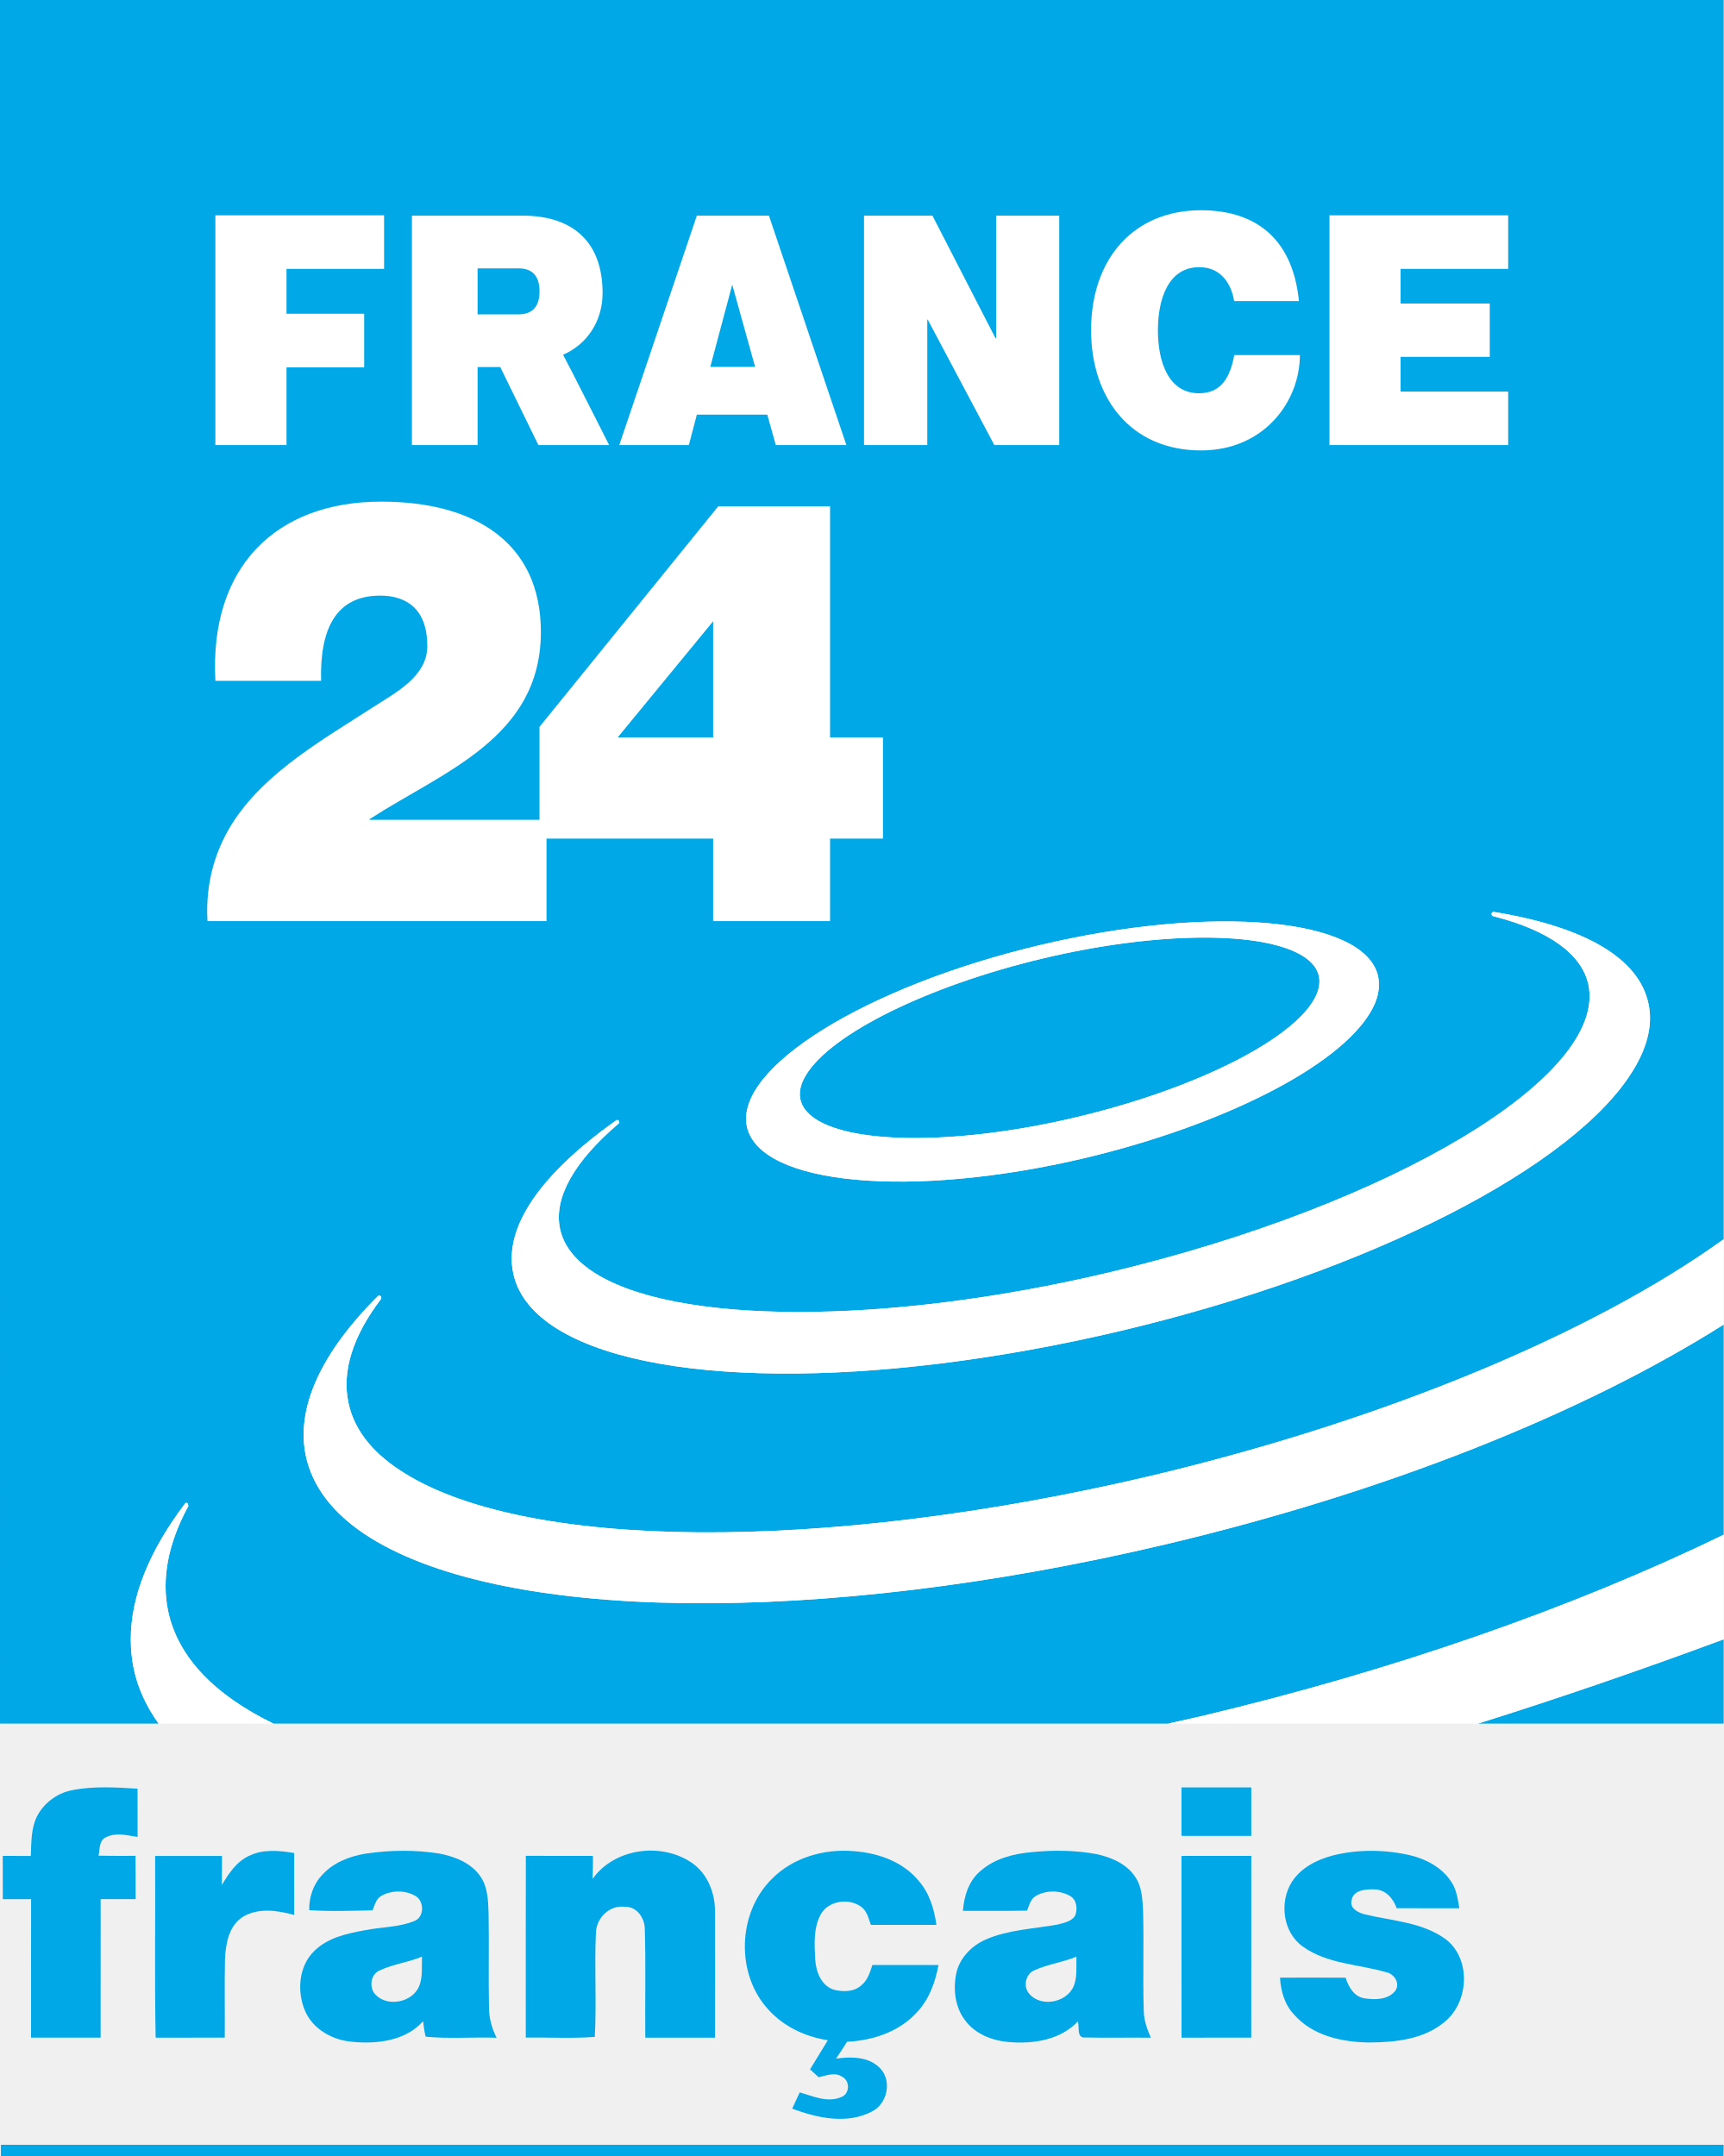
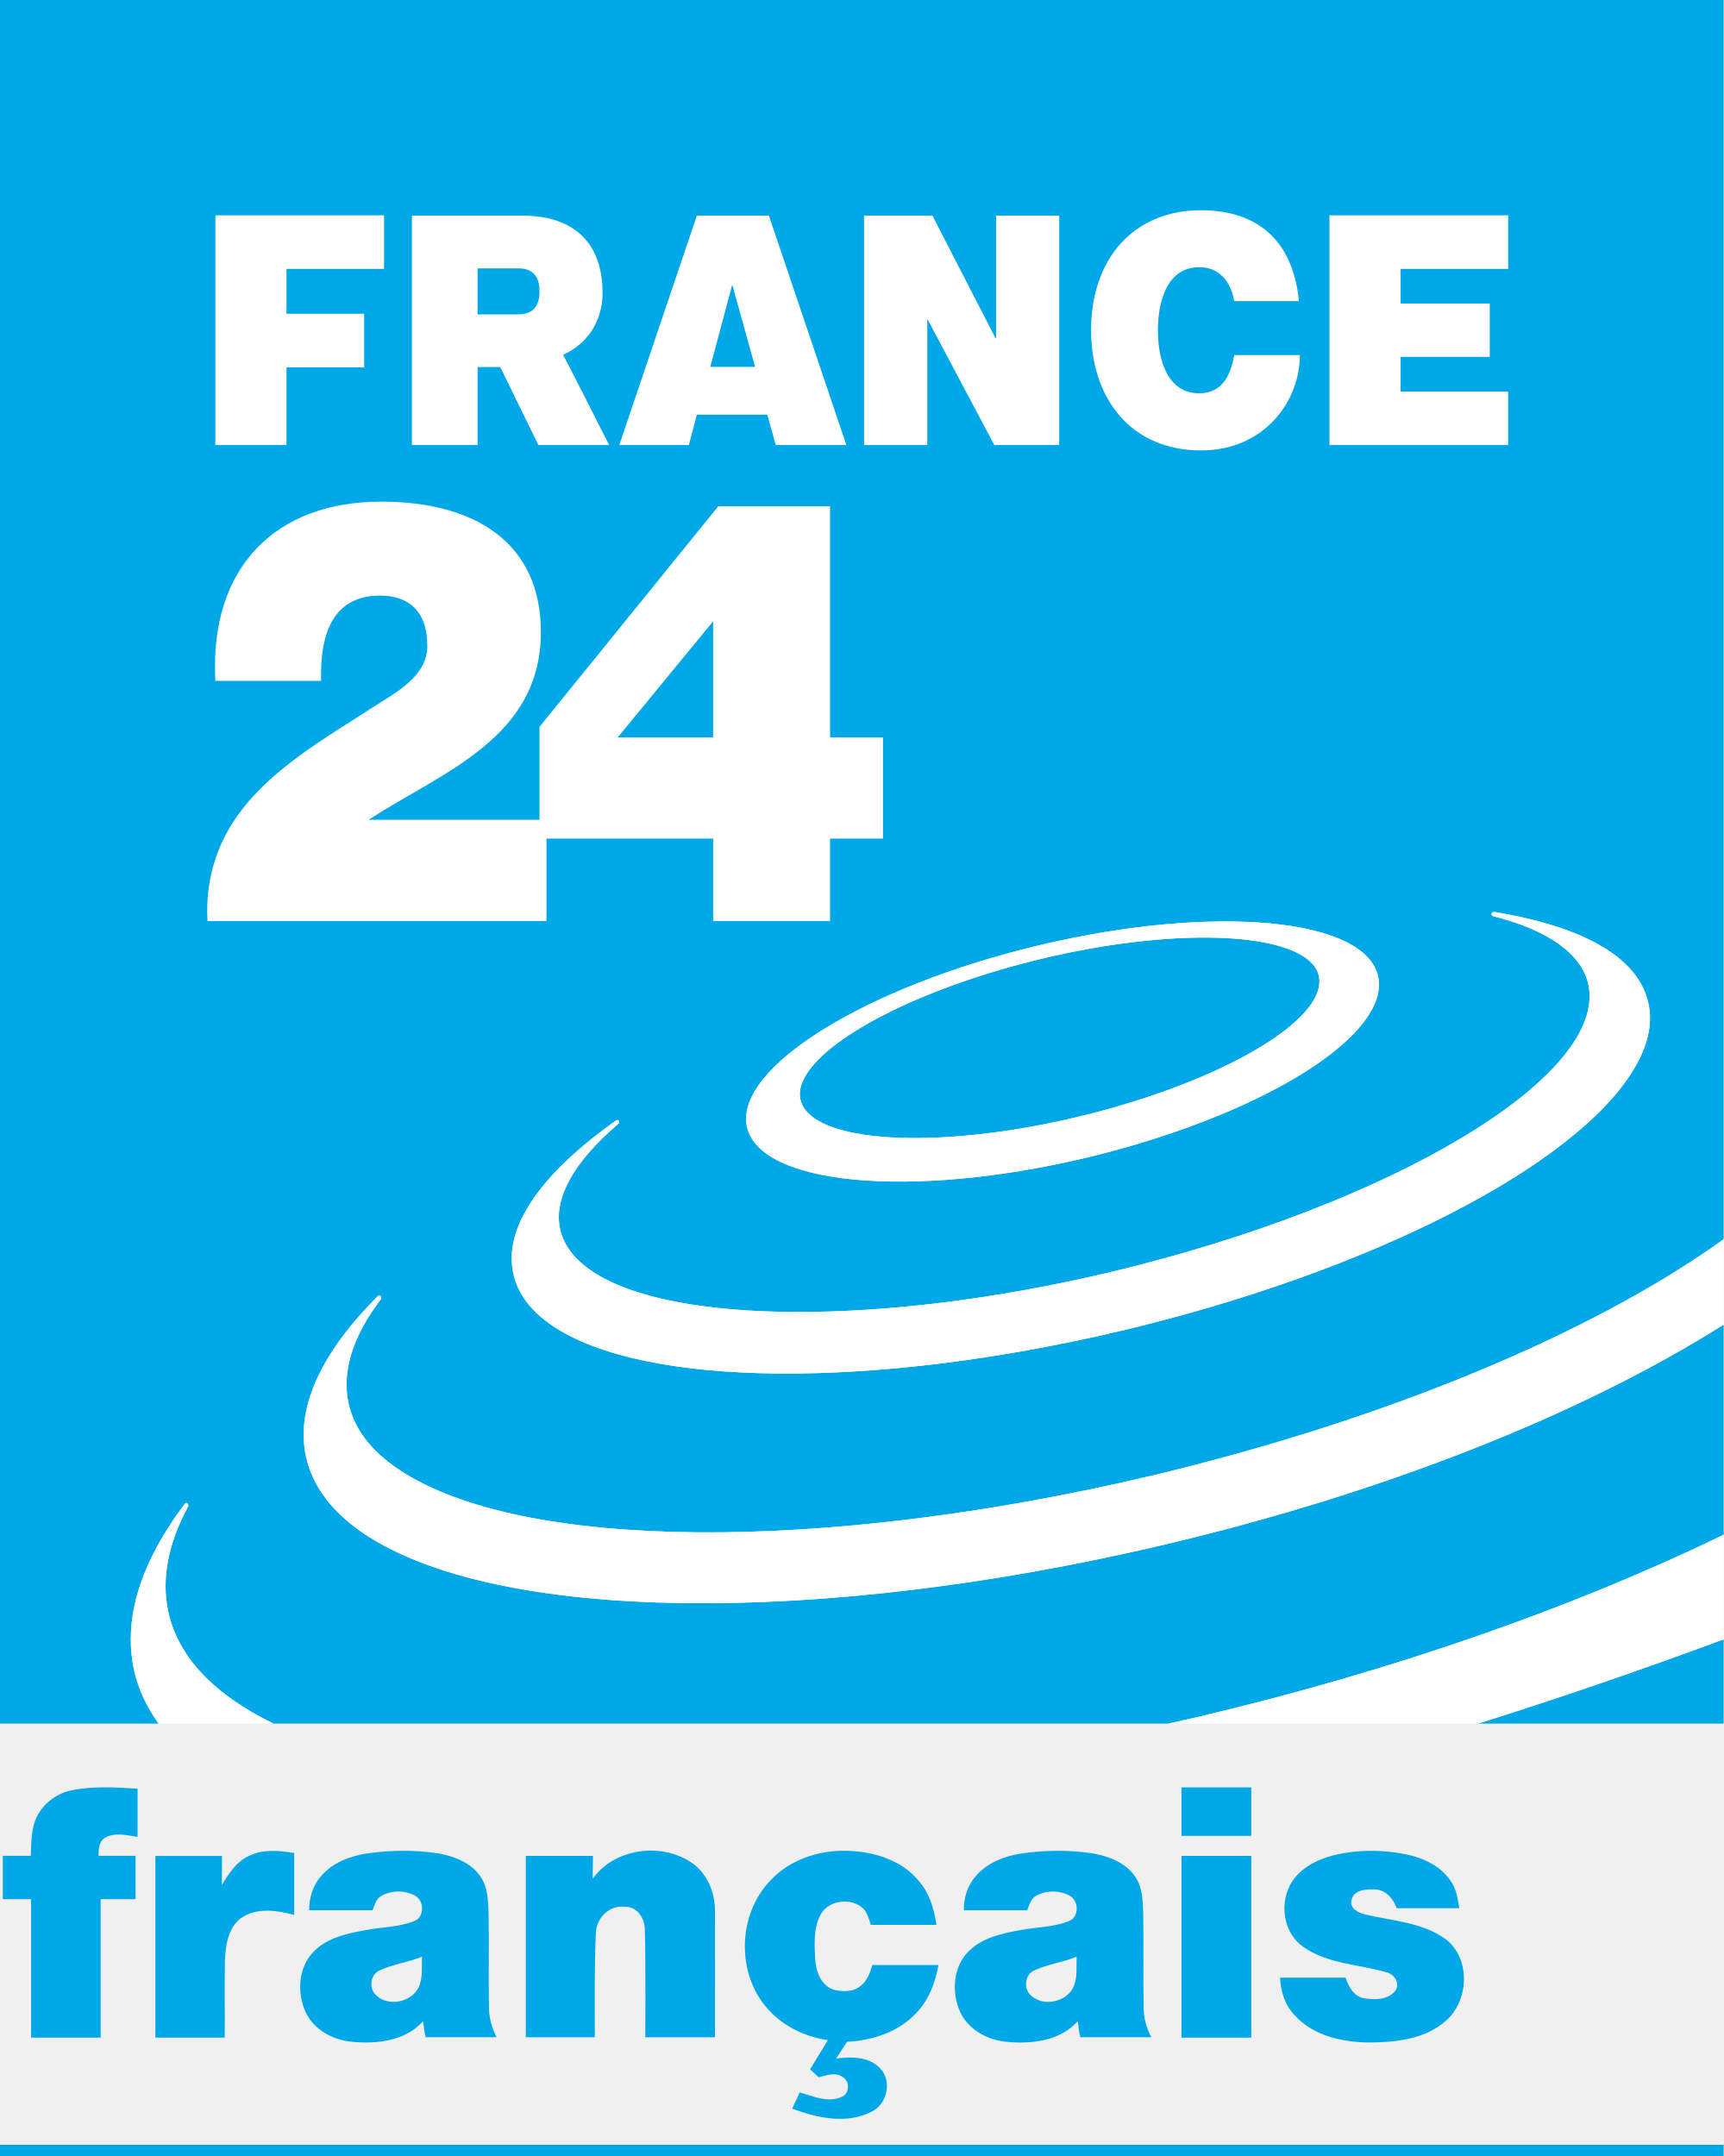
- <svg xmlns="http://www.w3.org/2000/svg" id="svg2" width="639.11pt" height="799.43pt" version="1.1" viewBox="0 0 639.11 799.43">
-   <g id="g4247">
-     <path id="path36" d="m13.65 673.62c2.52-4.96 7.38-8.67 12.84-9.78 8.07-1.64 16.35-1.11 24.51-0.61 0.01 5.96-0.01 11.92 0.02 17.89-3.99-0.62-8.45-1.83-12.19 0.36-2.18 1.4-1.76 4.38-2.3 6.6 4.57 0.1 9.15 0.07 13.72 0.05 0.05 5.35 0.03 10.7 0.05 16.06-4.33 0.01-8.65 0.01-12.98 0 0.01 17.12 0.02 34.23-0.01 51.34-8.6 0.02-17.2 0.03-25.8 0 0.01-17.11-0.02-34.23 0.02-51.34-3.5 0-6.99 0-10.49 0.02-0.02-5.35-0.01-10.71-0.02-16.06 3.47-0.01 6.94-0.01 10.41 0.02 0.19-4.89 0.05-10.04 2.22-14.55z" fill="#00a8e7" />
-     <path id="path38" d="m438.07 662.75c8.63-0.03 17.25-0.02 25.88 0 0 5.99-0.01 11.98 0 17.98-8.63 0-17.25 0.01-25.88-0.01 0.01-5.99 0-11.98 0-17.97z" fill="#00a8e7" />
-     <path id="path40" d="m92.31 688.15c5.22-2.56 11.21-2.01 16.76-1.05 0.02 7.65-0.02 15.3 0.02 22.96-6.13-1.7-13.31-2.77-19.04 0.69-5.24 3.31-6.36 10.03-6.64 15.74-0.19 9.68 0 19.36-0.08 29.04-8.54 0.04-17.08 0-25.62 0.02-0.43-22.46-0.06-44.93-0.19-67.39 8.27-0.02 16.53-0.03 24.8 0-0.02 3.59-0.03 7.18-0.06 10.78 2.54-4.22 5.41-8.65 10.05-10.79z" fill="#00a8e7" />
-     <path id="path42" d="m135.66 687.3c9.05-1.33 18.32-1.45 27.36 0.01 5.78 1.13 11.86 3.53 15.23 8.64 2.65 3.94 2.74 8.87 2.9 13.45 0.23 11.68-0.09 23.37 0.16 35.05 0.03 3.88 1.05 7.68 2.82 11.13-8.76-0.3-17.57 0.46-26.29-0.39-0.52-1.89-0.73-3.83-0.96-5.75-6.52 7.33-17.13 8.55-26.35 7.64-7.12-0.6-14.27-4.5-17.31-11.19-3.2-7.24-2.58-16.76 3.31-22.48 5.03-4.99 12.26-6.52 18.99-7.73 5.98-1.18 12.29-1.04 18.01-3.35 3.83-1.31 3.85-7.34 0.59-9.28-3.8-2.23-8.84-2.24-12.68-0.11-1.99 1.1-2.5 3.46-3.31 5.4-7.82 0.16-15.67 0.47-23.48-0.07-0.08-4.73 1.47-9.56 4.77-13.02 4.14-4.63 10.22-6.98 16.24-7.95m5.15 43.3c-3.49 1.43-4.1 6.58-1.49 9.1 4.56 4.64 13.71 2.7 16.13-3.32 1.37-3.44 0.85-7.25 1.02-10.86-5.1 2.09-10.67 2.76-15.66 5.08z" fill="#00a8e7" />
-     <path id="path44" d="m219.74 696.66c8.06-11.36 25.39-13.65 36.69-6 5.77 3.92 8.67 11 8.67 17.84 0.04 15.68 0.02 31.36 0 47.05-8.61-0.01-17.23 0-25.84 0-0.14-13.41 0.22-26.82-0.18-40.21-0.02-4.11-2.92-8.49-7.42-8.31-5.6-0.74-10.44 4.03-10.7 9.46-0.61 12.91 0.27 25.88-0.42 38.78-8.5 0.63-17.06 0.14-25.59 0.24 0-22.46-0.03-44.92 0.02-67.38 8.29 0.04 16.59 0 24.89 0.03-0.01 2.83-0.04 5.66-0.12 8.5z" fill="#00a8e7" />
-     <path id="path46" d="m286.04 696.85c7.79-8.07 19.5-11.4 30.49-10.45 8.95 0.63 18.25 3.86 24.09 10.99 3.99 4.53 5.76 10.47 6.59 16.35-8.1 0.03-16.2 0.03-24.3 0-0.88-2.4-1.44-5.24-3.68-6.78-4.64-3.32-12.24-2.18-15.01 3.05-2.64 5.01-2.24 10.91-1.97 16.38 0.25 4.54 2.15 9.84 6.89 11.37 3.37 0.86 7.44 0.9 10.18-1.58 2.37-1.86 3.24-4.84 4.15-7.57 8.17-0.02 16.33-0.03 24.5 0-1.19 6.51-3.57 13.01-8.27 17.84-6.56 7.01-16.22 10.17-25.62 10.62-1.33 2.11-2.69 4.19-4.08 6.26 5.52-0.8 12.05-0.8 16.24 3.48 4.62 4.65 2.81 13.3-2.98 16.14-9.26 4.84-20.23 2.38-29.54-1.07 0.94-2.02 1.88-4.03 2.81-6.05 4.9 1.42 10.24 3.93 15.31 1.78 3.25-1.05 3.43-6.05 0.46-7.54-2.7-1.85-5.91-0.48-8.75 0.16-1.07-0.98-2.14-1.96-3.2-2.93 2.2-3.61 4.39-7.21 6.6-10.8-8.28-1.28-16.31-5-21.98-11.28-12.2-13.12-11.57-35.76 1.07-48.37z" fill="#00a8e7" />
-     <path id="path48" d="m363.74 693.59c5.17-4.48 12.09-6.25 18.77-6.82 7.98-0.82 16.1-0.73 24.02 0.71 5.52 1.21 11.31 3.63 14.46 8.58 2.46 3.62 2.57 8.13 2.84 12.34 0.34 12.37-0.13 24.74 0.25 37.11 0.02 3.52 1.24 6.87 2.64 10.06-8.06-0.13-16.12 0.13-24.18-0.09-3.5 0.47-2.23-3.94-2.89-5.96-6.36 6.79-16.19 8.38-25.07 7.69-6.28-0.4-12.83-2.83-16.69-8.02-3.82-4.94-4.55-11.65-3.29-17.62 1.27-5.63 5.69-10.13 10.88-12.41 8.41-3.66 17.71-3.93 26.61-5.54 2.32-0.63 5.15-1.09 6.54-3.29 0.97-2.38 0.66-5.71-1.65-7.2-3.81-2.27-8.92-2.38-12.79-0.2-2.07 1.1-2.57 3.54-3.39 5.53-7.93 0.13-15.85 0.04-23.77 0.06 0.43-5.56 2.22-11.31 6.71-14.93m19.88 36.94c-3.39 1.35-4.39 6.13-1.95 8.81 4.42 5.09 13.92 3.19 16.46-2.94 1.39-3.46 0.85-7.26 0.99-10.88-5.03 2.1-10.54 2.76-15.5 5.01z" fill="#00a8e7" />
-     <path id="path50" d="m494.11 688.01c9.37-2.34 19.28-2.24 28.68-0.11 6.04 1.44 11.98 4.62 15.39 9.98 1.92 2.87 2.33 6.36 2.92 9.68-7.75 0-15.5 0.03-23.25-0.02-1.21-3.56-4.08-6.86-8.09-6.97-3.07-0.1-7.94 0.09-8.6 3.93-0.88 3.09 2.39 4.69 4.84 5.32 10.13 2.46 21.32 2.87 30.04 9.23 9.47 7.25 8.65 23.19-0.29 30.55-7.7 6.58-18.41 7.7-28.16 7.73-9.95-0.1-20.85-2.48-27.71-10.26-3.53-3.69-5.01-8.77-5.27-13.77 8.1-0.02 16.2-0.04 24.3 0.02 1.09 3.28 3.03 6.94 6.79 7.6 3.93 0.66 9.03 0.69 11.7-2.81 1.84-2.8-0.5-6.3-3.51-6.84-10.25-3-21.73-3-30.72-9.43-7.52-5.21-8.92-16.48-4.2-24 3.36-5.27 9.26-8.26 15.14-9.83z" fill="#00a8e7" />
-     <path id="path52" d="m438.07 688.16c8.63-0.02 17.25-0.02 25.88-0.01-0.01 22.47 0.01 44.93-0.01 67.39-8.62 0.01-17.23 0-25.85 0.01-0.04-22.47 0-44.93-0.02-67.39z" fill="#00a8e7" />
-     <path id="path54" d="m0.35 795.27h638.75c-0.04 1.38-0.06 2.76-0.08 4.16h-638.69c0.01-1.4 0.01-2.78 0.02-4.16z" fill="#00a8e7" />
-     <g id="g4" transform="matrix(1.0652 0 0 1.0652 -65.743 -254.92)">
-       <g id="g6" fill="#00a8e7">
-         <path id="path8" d="m345.38 628.7c13.66 9.2 51.12 9 91.06-0.51 49.65-11.8 87.55-33.75 84.37-49.08-0.53-2.5-2.25-4.76-5.01-6.63-13.77-9.25-51.18-9.02-91.05 0.47-39.93 9.5-73.88 26.2-82.52 40.67-1.82 2.96-2.47 5.88-1.92 8.32 0.52 2.55 2.24 4.82 5.07 6.76" />
-         <path id="path10" d="m661.7 839.29v-29.33c-30.05 11.14-58.51 20.85-85.5 29.33h85.5z" />
-         <path id="path12" d="m276.23 629.29c0.31-0.17 0.73-0.17 0.89 0.16 0.27 0.31 0.16 0.75-0.06 0.96-15.64 13.34-22.64 25.97-20.41 36.59 1.16 5.64 4.95 10.63 11.15 14.81 27.89 18.76 101.92 18.96 180.05 0.42 98.61-23.49 173.5-68.34 166.77-100.2-2.33-10.59-13.8-18.9-33.19-23.8-0.36-0.18-0.61-0.47-0.51-0.94 0.09-0.32 0.46-0.57 0.79-0.54 31.83 5.19 50.53 16.2 53.82 31.94 1.53 6.99-0.22 14.7-5.07 22.75-20.31 33.96-92.01 70.58-178.42 91.11-86.4 20.46-165.95 19.83-198-1.72-7.63-5.19-12.21-11.27-13.69-18.39-3.28-15.77 9.1-34.14 35.88-53.15m147.51-61c60.55-14.37 113.34-9.46 117.71 11.01 0.79 3.87-0.13 8.18-2.83 12.56-11.28 18.81-51.07 39.07-99.24 50.57-60.57 14.3-113.33 9.43-117.68-10.97-4.27-20.44 41.39-48.79 102.04-63.17m43.99 208.54c-121.08 28.72-233.29 27.26-279.33-3.66-11.22-7.57-18.02-16.65-20.23-27.13-3.5-16.54 5.19-35.74 25.1-55.56 0.27-0.21 0.7-0.21 0.94 0 0.26 0.21 0.32 0.79 0.11 1.05-9.83 12.95-13.64 25.13-11.31 36.08 1.84 8.88 7.75 16.72 17.47 23.19 42.25 28.44 147.65 29.27 262.25 2.16 80.65-19.23 152.94-49.16 198.97-82.27v-431.37h-599.98l3e-3 599.98h55.197c-4.24-5.92-7.19-12.25-8.63-19.01-0.7-3.41-1.05-6.88-1.05-10.34 0-14.81 6.35-30.67 18.93-47.3 0.14-0.2 0.6-0.31 0.88-0.04l0.26 0.9c-7.07 13.02-9.43 25.31-7.07 36.59 3.42 16.18 16.33 29.31 36.66 39.2h311.45c4.07-0.93 8.11-1.77 12.2-2.75 66.01-15.71 128.4-37.42 181.15-63v-73.16c-49.5 31.3-118.08 58.45-193.97 76.44" />
-       </g>
-       <g id="g14" fill="#fff">
-         <path id="path16" d="m661.72 809.96v-36.42c0 0.01-0.01 0.01-0.01 0.01v36.42c0-0.01 0.01-0.01 0.01-0.01" />
-         <path id="path18" d="m468.34 839.29h107.87c26.98-8.48 55.44-18.19 85.5-29.33v-36.4c-52.76 25.57-115.14 47.28-181.15 62.98-4.09 0.99-8.15 1.83-12.22 2.75" />
-         <path id="path20" d="m120.23 800.1c-2.34-11.27 0-23.56 7.08-36.59l-0.26-0.89c-0.27-0.28-0.74-0.17-0.89 0.03-12.57 16.63-18.92 32.48-18.92 47.3 0 3.46 0.34 6.93 1.05 10.34 1.45 6.77 4.4 13.1 8.64 19h39.97c-20.33-9.88-33.24-23-36.67-39.19" />
-         <path id="path22" d="m254.04 700.83c32.06 21.55 111.59 22.18 198 1.71 86.42-20.52 158.12-57.14 178.42-91.11 4.84-8.05 6.6-15.74 5.06-22.74-3.28-15.73-21.97-26.76-53.8-31.93-0.35-0.04-0.71 0.21-0.8 0.53-0.09 0.46 0.14 0.76 0.51 0.93 19.4 4.91 30.86 13.22 33.18 23.81 6.73 31.87-68.15 76.71-166.76 100.2-78.13 18.55-152.16 18.34-180.06-0.42-6.2-4.18-9.97-9.18-11.14-14.81-2.24-10.63 4.77-23.24 20.41-36.59 0.22-0.2 0.33-0.66 0.05-0.96-0.16-0.32-0.57-0.32-0.89-0.16-26.77 19.02-39.14 37.38-35.87 53.14 1.48 7.13 6.06 13.21 13.69 18.4" />
-         <path id="path24" d="m661.72 700.38v-29.7l-0.01 0.01v29.7l0.01-0.01z" />
-         <path id="path26" d="m200.48 750.8c-9.73-6.47-15.62-14.32-17.47-23.19-2.33-10.95 1.48-23.13 11.31-36.09 0.2-0.26 0.14-0.84-0.12-1.05-0.23-0.19-0.65-0.19-0.94 0-19.89 19.83-28.59 39.02-25.1 55.58 2.22 10.47 9.02 19.54 20.25 27.12 46.02 30.91 158.25 32.39 279.32 3.67 75.89-17.99 144.46-45.15 193.98-76.44v-29.71c-46.04 33.11-118.32 63.03-198.99 82.27-114.58 27.11-219.99 26.28-262.24-2.16" />
-         <path id="path28" d="m342.22 613.62c8.66-14.48 42.6-31.17 82.54-40.68 39.86-9.49 77.27-9.7 91.04-0.46 2.77 1.87 4.49 4.14 5 6.63 3.18 15.32-34.71 37.28-84.36 49.09-39.95 9.5-77.4 9.69-91.06 0.5-2.83-1.94-4.54-4.2-5.07-6.76-0.54-2.44 0.1-5.35 1.91-8.32m97.15 28.81c48.18-11.5 87.98-31.75 99.26-50.57 2.69-4.38 3.6-8.69 2.81-12.57-4.35-20.46-57.14-25.37-117.7-10.99-60.65 14.37-106.3 42.73-102.03 63.16 4.34 20.4 57.09 25.28 117.66 10.97" />
-         <path id="path30" d="m408.45 357.03h-0.22l-21.94-42.65h-23.82v79.86h22.02v-43.67h0.16l23.18 43.67h22.59v-79.86h-21.97v42.65zm70.66 19.18c-10.78 0-14.34-11.13-14.34-21.92 0-10.74 3.56-21.96 14.34-21.96 9.58 0 11.74 8.88 12.19 11.79h22.56c-1.98-20.06-13.36-31.59-34.1-31.62-23.21 0-38.25 16.63-38.25 41.79 0 23.64 13.83 41.82 38.25 41.82 22.03 0 34.43-17.11 34.43-33.19h-22.84c-1.39 7.49-4.4 13.29-12.24 13.29m-207.64-34.89c0-17.38-9.9-26.94-27.88-26.94h-38.49v79.86h22.86v-27.16h7.89c1.05 2.11 13.27 27.16 13.27 27.16h24.63s-13.91-27.57-16.03-31.43c8.41-3.67 13.75-11.76 13.75-21.49m-29.31 7.42h-14.2v-16.01h14.2c4.92 0 7.36 2.69 7.36 8.03 0 5.26-2.44 7.98-7.36 7.98m344.53-15.83v-18.64h-62.2v79.97h62.2v-18.61h-37.44v-12.1h31.03v-18.56h-31.03v-12.06h37.44zm-450.01 61.33h24.77v-27.03h27.03v-18.69h-27.03v-15.61h33.96v-18.64h-58.73v79.97zm167.6-79.86-27 79.86h24.22l2.78-10.59h24.52l2.96 10.59h24.57l-26.96-79.86h-25.09zm4.68 52.65 7.64-28.62 7.96 28.62h-15.6z" />
-         <path id="path32" d="m350.65 496.01v-80.45h-38.92l-62.22 76.78v32.34h-59.18v-0.2c25.65-16.61 59.66-28.24 59.66-65.21 0-30.67-22.47-45.34-55.59-45.34-36.6 0-59.87 22.73-57.71 62.39h36.8c-0.46-17.63 4.87-29.67 20.56-29.67 9.09 0 16.41 4.57 16.41 17.6 0 10.63-11.4 16.35-18.37 20.91-17.47 11.29-36.95 22.28-48.4 39.09-6.67 9.74-10.56 21.84-9.75 35.7h118.01v-28.73h58v28.73h40.7v-28.73h18.42v-35.21h-18.42zm-40.7 0h-33.22l33.22-40.42v40.42z" />
-       </g>
+ <svg xmlns="http://www.w3.org/2000/svg" id="svg2" width="639.12pt" height="799.43pt" version="1.1" viewBox="0 0 639.12 799.43">
+   <path id="path36" d="m13.649 673.62c2.52-4.96 7.38-8.67 12.84-9.78 8.07-1.64 16.36-1.11 24.52-0.61v17.89c-3.99-0.62-8.44-1.83-12.18 0.36-2.18 1.4-2.3 4.41-2.3 6.645h13.745v16.075h-12.96v51.33h-25.795v-51.33h-10.49v-16.075h10.4c0.19-4.89 0.05-9.995 2.22-14.505z" fill="#00a8e7" />
+   <path id="path38" d="m438.08 662.75h25.865v17.975h-25.865z" fill="#00a8e7" />
+   <path id="path40" d="m92.309 688.15c5.22-2.56 11.22-2.01 16.77-1.05v22.96c-6.13-1.7-13.3-2.77-19.03 0.69-5.24 3.31-6.36 10.03-6.64 15.74-0.19 9.68 0 19.37-0.08 29.05h-25.715v-67.38h24.705l-0.06 10.78c2.54-4.22 5.41-8.65 10.05-10.79z" fill="#00a8e7" />
+   <path id="path42" d="m135.66 687.3c9.05-1.33 18.32-1.45 27.36 0.01 5.78 1.13 11.86 3.53 15.23 8.64 2.65 3.94 2.74 8.87 2.9 13.45 0.23 11.68-0.09 23.37 0.16 35.05 0.03 3.88 1.05 7.485 2.82 10.935h-26.29c-0.52-1.89-0.73-4.025-0.96-5.945-6.52 7.33-17.13 8.55-26.35 7.64-7.12-0.6-14.27-4.5-17.31-11.19-3.2-7.24-2.58-16.76 3.31-22.48 5.03-4.99 12.26-6.52 18.99-7.73 5.98-1.18 12.29-1.04 18.01-3.35 3.83-1.31 3.85-7.34 0.59-9.28-3.8-2.23-8.84-2.24-12.68-0.11-1.99 1.1-2.5 3.425-3.31 5.365h-23.48c-0.08-4.73 1.47-9.595 4.77-13.055 4.14-4.63 10.22-6.98 16.24-7.95m5.15 43.3c-3.49 1.43-4.1 6.58-1.49 9.1 4.56 4.64 13.71 2.7 16.13-3.32 1.37-3.44 0.85-7.25 1.02-10.86-5.1 2.09-10.67 2.76-15.66 5.08z" fill="#00a8e7" />
+   <path id="path44" d="m219.74 696.66c8.06-11.36 25.39-13.65 36.69-6 5.77 3.92 8.67 11 8.67 17.84 0.04 15.68 0.02 31.22 0 46.91h-25.84s0.22-26.68-0.18-40.07c-0.02-4.11-2.92-8.49-7.42-8.31-5.6-0.74-10.44 4.03-10.7 9.46-0.61 12.91-0.42 23.748-0.42 38.92h-25.58v-67.265h24.9z" fill="#00a8e7" />
+   <path id="path46" d="m286.04 696.85c7.79-8.07 19.5-11.4 30.49-10.45 8.95 0.63 18.25 3.86 24.09 10.99 3.99 4.53 5.76 10.47 6.59 16.35h-24.3c-0.88-2.4-1.44-5.24-3.68-6.78-4.64-3.32-12.24-2.18-15.01 3.05-2.64 5.01-2.24 10.91-1.97 16.38 0.25 4.54 2.15 9.84 6.89 11.37 3.37 0.86 7.44 0.9 10.18-1.58 2.37-1.86 3.24-4.84 4.15-7.57h24.5c-1.19 6.51-3.57 13.01-8.27 17.84-6.56 7.01-16.22 10.17-25.62 10.62l-4.08 6.26c5.52-0.8 12.05-0.8 16.24 3.48 4.62 4.65 2.81 13.3-2.98 16.14-9.26 4.84-20.23 2.38-29.54-1.07l2.81-6.05c4.9 1.42 10.24 3.93 15.31 1.78 3.25-1.05 3.43-6.05 0.46-7.54-2.7-1.85-5.91-0.48-8.75 0.16-1.07-0.98-2.14-1.96-3.2-2.93l6.6-10.8c-8.28-1.28-16.31-5-21.98-11.28-12.2-13.12-11.57-35.76 1.07-48.37z" fill="#00a8e7" />
+   <path id="path42-9" d="m378.39 687.31c9.05-1.33 18.32-1.45 27.36 0.01 5.78 1.13 11.86 3.53 15.23 8.64 2.65 3.94 2.74 8.87 2.9 13.45 0.23 11.68-0.09 23.37 0.16 35.05 0.03 3.88 1.05 7.485 2.82 10.935h-26.29c-0.52-1.89-0.73-4.025-0.96-5.945-6.52 7.33-17.13 8.55-26.35 7.64-7.12-0.6-14.27-4.5-17.31-11.19-3.2-7.24-2.58-16.76 3.31-22.48 5.03-4.99 12.26-6.52 18.99-7.73 5.98-1.18 12.29-1.04 18.01-3.35 3.83-1.31 3.85-7.34 0.59-9.28-3.8-2.23-8.84-2.24-12.68-0.11-1.99 1.1-2.5 3.425-3.31 5.365h-23.48c-0.08-4.73 1.47-9.595 4.77-13.055 4.14-4.63 10.22-6.98 16.24-7.95m5.15 43.3c-3.49 1.43-4.1 6.58-1.49 9.1 4.56 4.64 13.71 2.7 16.13-3.32 1.37-3.44 0.85-7.25 1.02-10.86-5.1 2.09-10.67 2.76-15.66 5.08z" fill="#00a8e7" />
+   <path id="path50" d="m494.11 688.01c9.37-2.34 19.28-2.24 28.68-0.11 6.04 1.44 11.98 4.62 15.39 9.98 1.92 2.87 2.33 6.35 2.92 9.67h-23.25c-1.21-3.56-4.08-6.87-8.09-6.98-3.07-0.1-7.94 0.09-8.6 3.93-0.88 3.09 2.39 4.69 4.84 5.32 10.13 2.46 21.32 2.87 30.04 9.23 9.47 7.25 8.65 23.19-0.29 30.55-7.7 6.58-18.41 7.7-28.16 7.73-9.95-0.1-20.85-2.48-27.71-10.26-3.53-3.69-5.01-8.76-5.27-13.76h24.3c1.09 3.28 3.03 6.95 6.79 7.61 3.93 0.66 9.03 0.69 11.7-2.81 1.84-2.8-0.5-6.3-3.51-6.84-10.25-3-21.73-3-30.72-9.43-7.52-5.21-8.92-16.48-4.2-24 3.36-5.27 9.26-8.26 15.14-9.83z" fill="#00a8e7" />
+   <path id="path52" d="m438.08 688.15h25.865v67.39h-25.865z" fill="#00a8e7" />
+   <path id="path54" d="m0.003 795.27h639.1v4.16h-639.1z" fill="#00a8e7" />
+   <g id="g4" transform="matrix(1.0652 0 0 1.0652 -65.744 -254.92)">
+     <g id="g6" fill="#00a8e7">
+       <path id="path8" d="m345.38 628.7c13.66 9.2 51.12 9 91.06-0.51 49.65-11.8 87.55-33.75 84.37-49.08-0.53-2.5-2.25-4.76-5.01-6.63-13.77-9.25-51.18-9.02-91.05 0.47-39.93 9.5-73.88 26.2-82.52 40.67-1.82 2.96-2.47 5.88-1.92 8.32 0.52 2.55 2.24 4.82 5.07 6.76" />
+       <path id="path10" d="m661.7 839.29v-29.33c-30.05 11.14-58.51 20.85-85.5 29.33z" />
+       <path id="path12" d="m276.23 629.29c0.31-0.17 0.73-0.17 0.89 0.16 0.27 0.31 0.16 0.75-0.06 0.96-15.64 13.34-22.64 25.97-20.41 36.59 1.16 5.64 4.95 10.63 11.15 14.81 27.89 18.76 101.92 18.96 180.05 0.42 98.61-23.49 173.5-68.34 166.77-100.2-2.33-10.59-13.8-18.9-33.19-23.8-0.36-0.18-0.61-0.47-0.51-0.94 0.09-0.32 0.46-0.57 0.79-0.54 31.83 5.19 50.53 16.2 53.82 31.94 1.53 6.99-0.22 14.7-5.07 22.75-20.31 33.96-92.01 70.58-178.42 91.11-86.4 20.46-165.95 19.83-198-1.72-7.63-5.19-12.21-11.27-13.69-18.39-3.28-15.77 9.1-34.14 35.88-53.15m147.51-61c60.55-14.37 113.34-9.46 117.71 11.01 0.79 3.87-0.13 8.18-2.83 12.56-11.28 18.81-51.07 39.07-99.24 50.57-60.57 14.3-113.33 9.43-117.68-10.97-4.27-20.44 41.39-48.79 102.04-63.17m43.99 208.54c-121.08 28.72-233.29 27.26-279.33-3.66-11.22-7.57-18.02-16.65-20.23-27.13-3.5-16.54 5.19-35.74 25.1-55.56 0.27-0.21 0.7-0.21 0.94 0 0.26 0.21 0.32 0.79 0.11 1.05-9.83 12.95-13.64 25.13-11.31 36.08 1.84 8.88 7.75 16.72 17.47 23.19 42.25 28.44 147.65 29.27 262.25 2.16 80.65-19.23 152.94-49.16 198.97-82.27l7e-5 -431.37h-599.98l0.003 599.98h55.197c-4.24-5.92-7.19-12.25-8.63-19.01-0.7-3.41-1.05-6.88-1.05-10.34 0-14.81 6.35-30.67 18.93-47.3 0.14-0.2 0.6-0.31 0.88-0.04l0.26 0.9c-7.07 13.02-9.43 25.31-7.07 36.59 3.42 16.18 16.33 29.31 36.66 39.2h311.45c4.07-0.93 8.11-1.77 12.2-2.75 66.01-15.71 128.4-37.42 181.15-63v-73.16c-49.5 31.3-118.08 58.45-193.97 76.44" />
+     </g>
+     <g id="g14" fill="#fff">
+       <path id="path16" d="m661.72 809.96v-36.42c0 0.01-0.01 0.01-0.01 0.01v36.42c0-0.01 0.01-0.01 0.01-0.01" />
+       <path id="path18" d="m468.34 839.29h107.87c26.98-8.48 55.44-18.19 85.5-29.33v-36.4c-52.76 25.57-115.14 47.28-181.15 62.98-4.09 0.99-8.15 1.83-12.22 2.75" />
+       <path id="path20" d="m120.23 800.1c-2.34-11.27 0-23.56 7.08-36.59l-0.26-0.89c-0.27-0.28-0.74-0.17-0.89 0.03-12.57 16.63-18.92 32.48-18.92 47.3 0 3.46 0.34 6.93 1.05 10.34 1.45 6.77 4.4 13.1 8.64 19h39.97c-20.33-9.88-33.24-23-36.67-39.19" />
+       <path id="path22" d="m254.04 700.83c32.06 21.55 111.59 22.18 198 1.71 86.42-20.52 158.12-57.14 178.42-91.11 4.84-8.05 6.6-15.74 5.06-22.74-3.28-15.73-21.97-26.76-53.8-31.93-0.35-0.04-0.71 0.21-0.8 0.53-0.09 0.46 0.14 0.76 0.51 0.93 19.4 4.91 30.86 13.22 33.18 23.81 6.73 31.87-68.15 76.71-166.76 100.2-78.13 18.55-152.16 18.34-180.06-0.42-6.2-4.18-9.97-9.18-11.14-14.81-2.24-10.63 4.77-23.24 20.41-36.59 0.22-0.2 0.33-0.66 0.05-0.96-0.16-0.32-0.57-0.32-0.89-0.16-26.77 19.02-39.14 37.38-35.87 53.14 1.48 7.13 6.06 13.21 13.69 18.4" />
+       <path id="path24" d="m661.72 700.38v-29.7l-0.01 0.01v29.7z" />
+       <path id="path26" d="m200.48 750.8c-9.73-6.47-15.62-14.32-17.47-23.19-2.33-10.95 1.48-23.13 11.31-36.09 0.2-0.26 0.14-0.84-0.12-1.05-0.23-0.19-0.65-0.19-0.94 0-19.89 19.83-28.59 39.02-25.1 55.58 2.22 10.47 9.02 19.54 20.25 27.12 46.02 30.91 158.25 32.39 279.32 3.67 75.89-17.99 144.46-45.15 193.98-76.44v-29.71c-46.04 33.11-118.32 63.03-198.99 82.27-114.58 27.11-219.99 26.28-262.24-2.16" />
+       <path id="path28" d="m342.22 613.62c8.66-14.48 42.6-31.17 82.54-40.68 39.86-9.49 77.27-9.7 91.04-0.46 2.77 1.87 4.49 4.14 5 6.63 3.18 15.32-34.71 37.28-84.36 49.09-39.95 9.5-77.4 9.69-91.06 0.5-2.83-1.94-4.54-4.2-5.07-6.76-0.54-2.44 0.1-5.35 1.91-8.32m97.15 28.81c48.18-11.5 87.98-31.75 99.26-50.57 2.69-4.38 3.6-8.69 2.81-12.57-4.35-20.46-57.14-25.37-117.7-10.99-60.65 14.37-106.3 42.73-102.03 63.16 4.34 20.4 57.09 25.28 117.66 10.97" />
+       <path id="path30" d="m408.45 357.03h-0.22l-21.94-42.65h-23.82v79.86h22.02v-43.67h0.16l23.18 43.67h22.59v-79.86h-21.97zm70.66 19.18c-10.78 0-14.34-11.13-14.34-21.92 0-10.74 3.56-21.96 14.34-21.96 9.58 0 11.74 8.88 12.19 11.79h22.56c-1.98-20.06-13.36-31.59-34.1-31.62-23.21 0-38.25 16.63-38.25 41.79 0 23.64 13.83 41.82 38.25 41.82 22.03 0 34.43-17.11 34.43-33.19h-22.84c-1.39 7.49-4.4 13.29-12.24 13.29m-207.64-34.89c0-17.38-9.9-26.94-27.88-26.94h-38.49v79.86h22.86v-27.16h7.89c1.05 2.11 13.27 27.16 13.27 27.16h24.63s-13.91-27.57-16.03-31.43c8.41-3.67 13.75-11.76 13.75-21.49m-29.31 7.42h-14.2v-16.01h14.2c4.92 0 7.36 2.69 7.36 8.03 0 5.26-2.44 7.98-7.36 7.98m344.53-15.83v-18.64h-62.2v79.97h62.2v-18.61h-37.44v-12.1h31.03v-18.56h-31.03v-12.06zm-450.01 61.33h24.77v-27.03h27.03v-18.69h-27.03v-15.61h33.96v-18.64h-58.73zm167.6-79.86-27 79.86h24.22l2.78-10.59h24.52l2.96 10.59h24.57l-26.96-79.86zm4.68 52.65 7.64-28.62 7.96 28.62z" />
+       <path id="path32" d="m350.65 496.01v-80.45h-38.92l-62.22 76.78v32.34h-59.18v-0.2c25.65-16.61 59.66-28.24 59.66-65.21 0-30.67-22.47-45.34-55.59-45.34-36.6 0-59.87 22.73-57.71 62.39h36.8c-0.46-17.63 4.87-29.67 20.56-29.67 9.09 0 16.41 4.57 16.41 17.6 0 10.63-11.4 16.35-18.37 20.91-17.47 11.29-36.95 22.28-48.4 39.09-6.67 9.74-10.56 21.84-9.75 35.7h118.01v-28.73h58v28.73h40.7v-28.73h18.42v-35.21zm-40.7 0h-33.22l33.22-40.42z" />
    </g>
  </g>
</svg>
